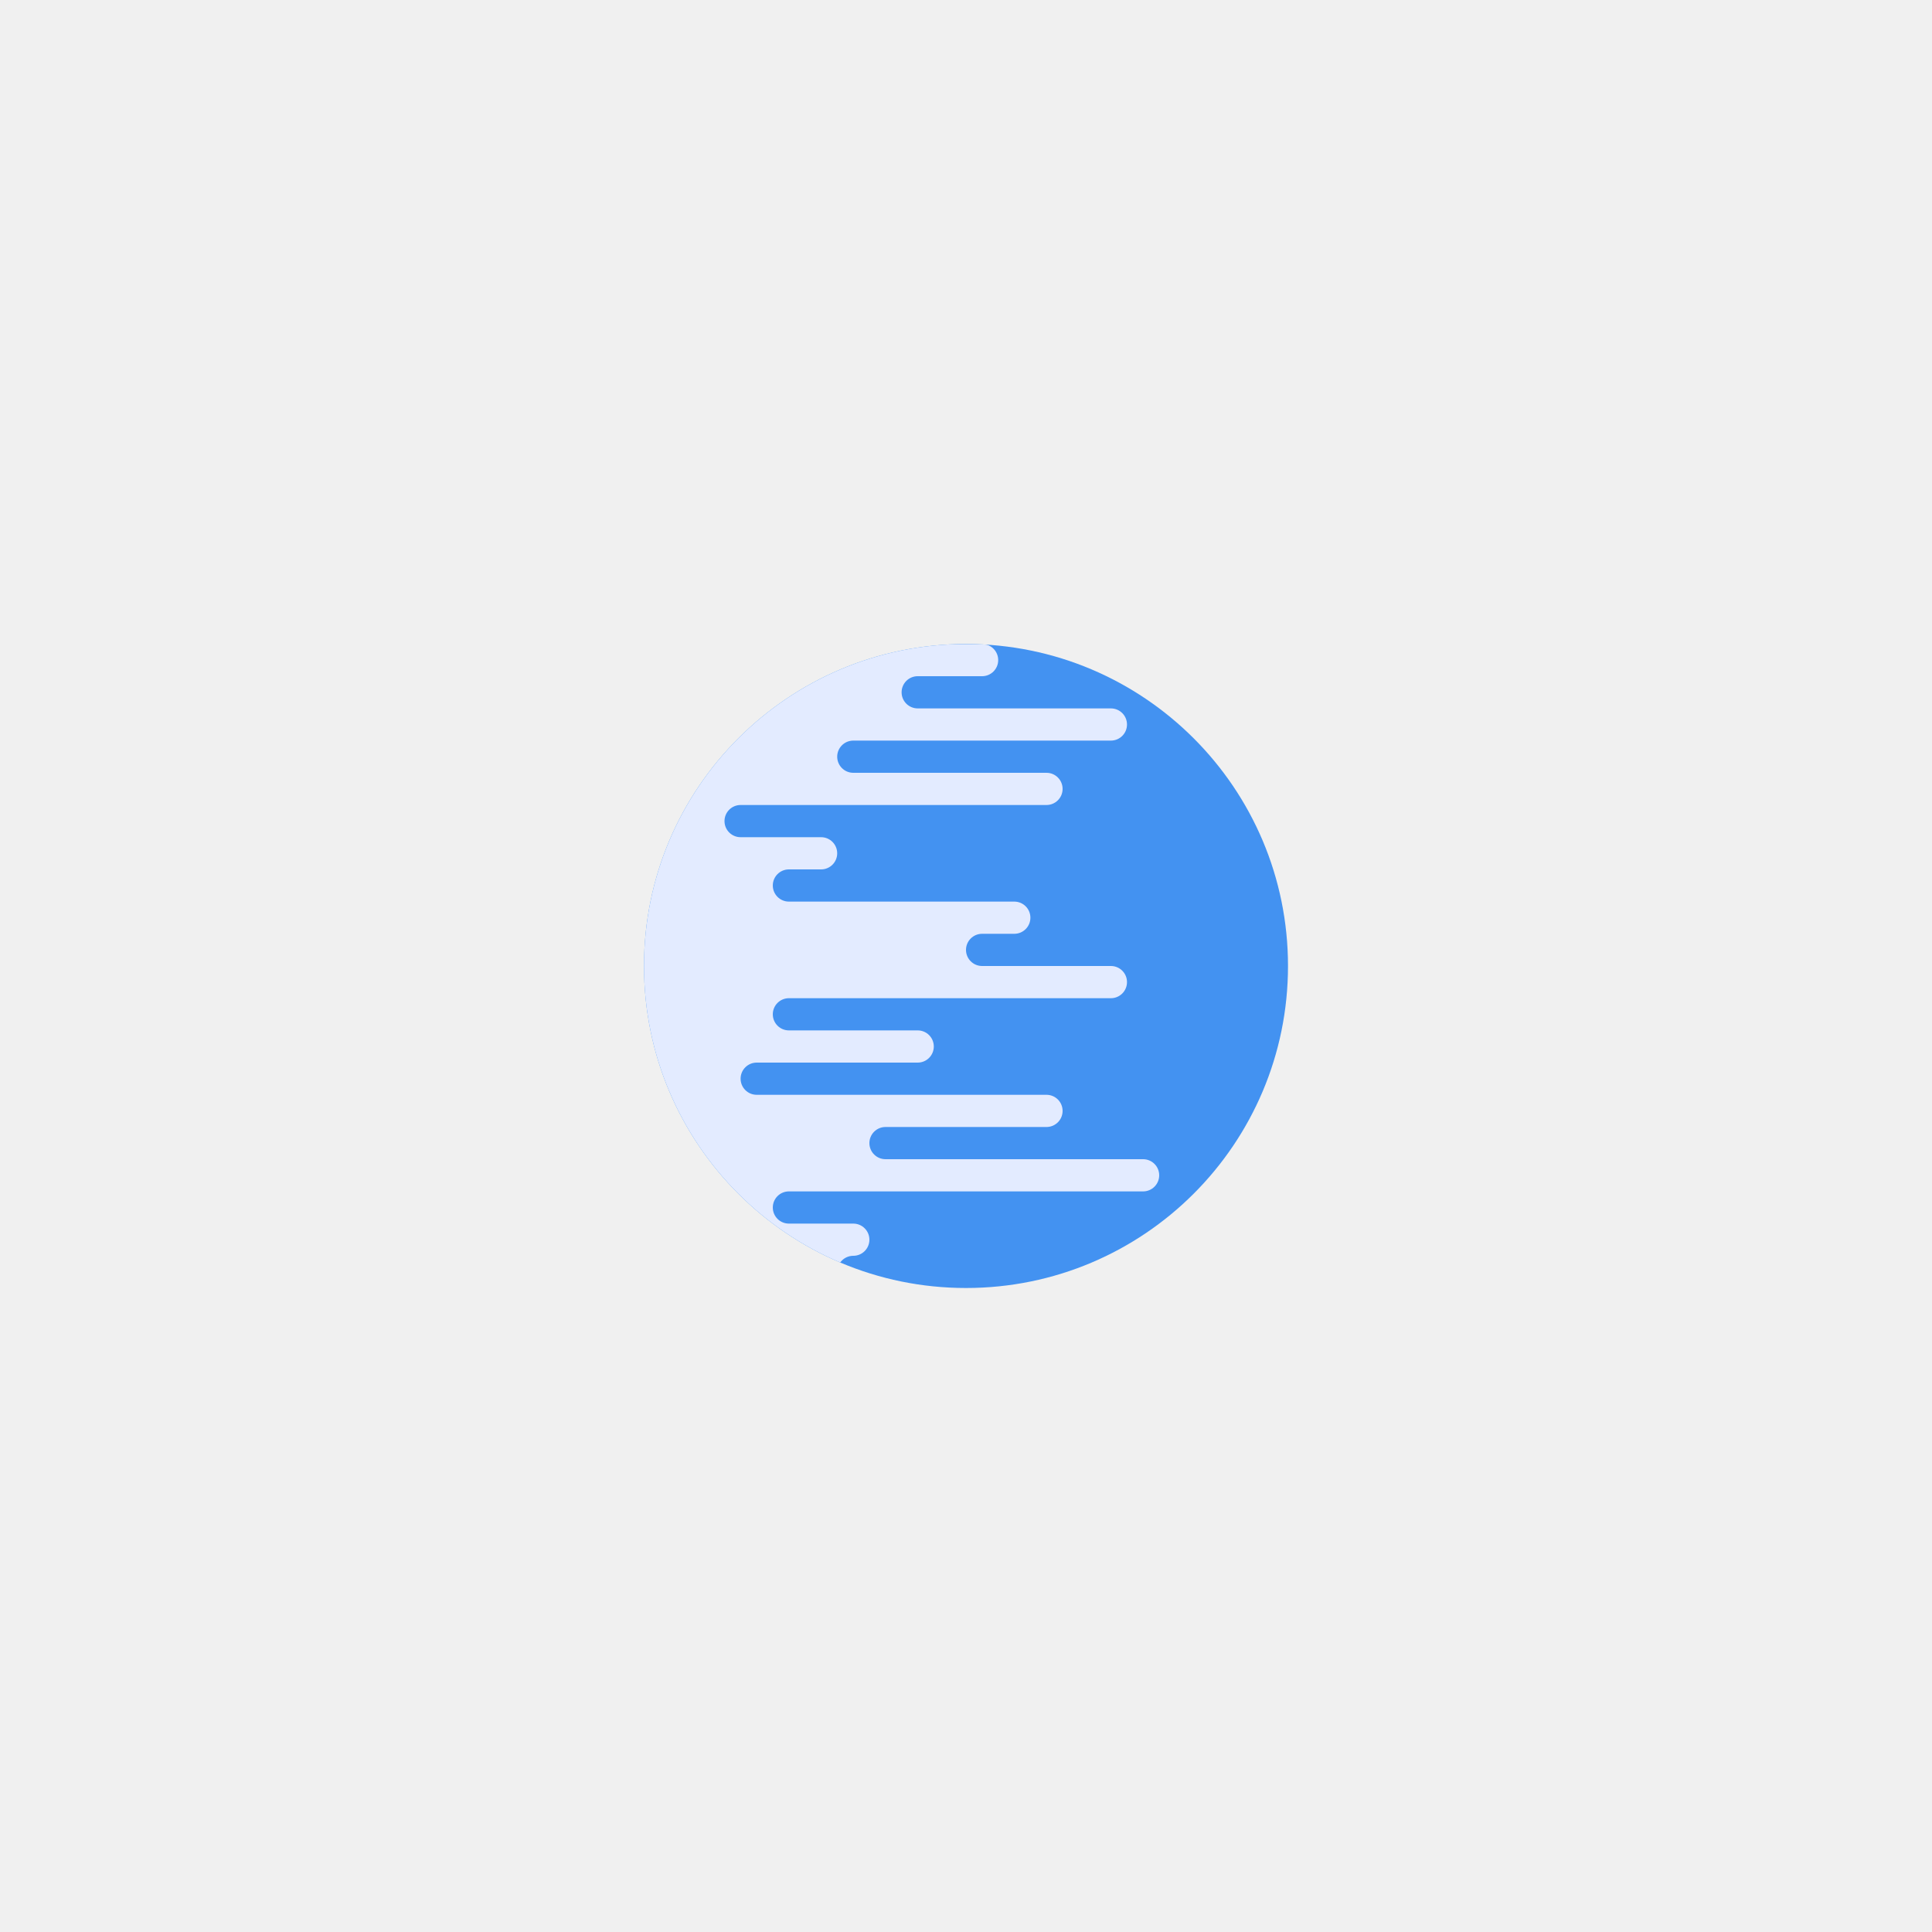
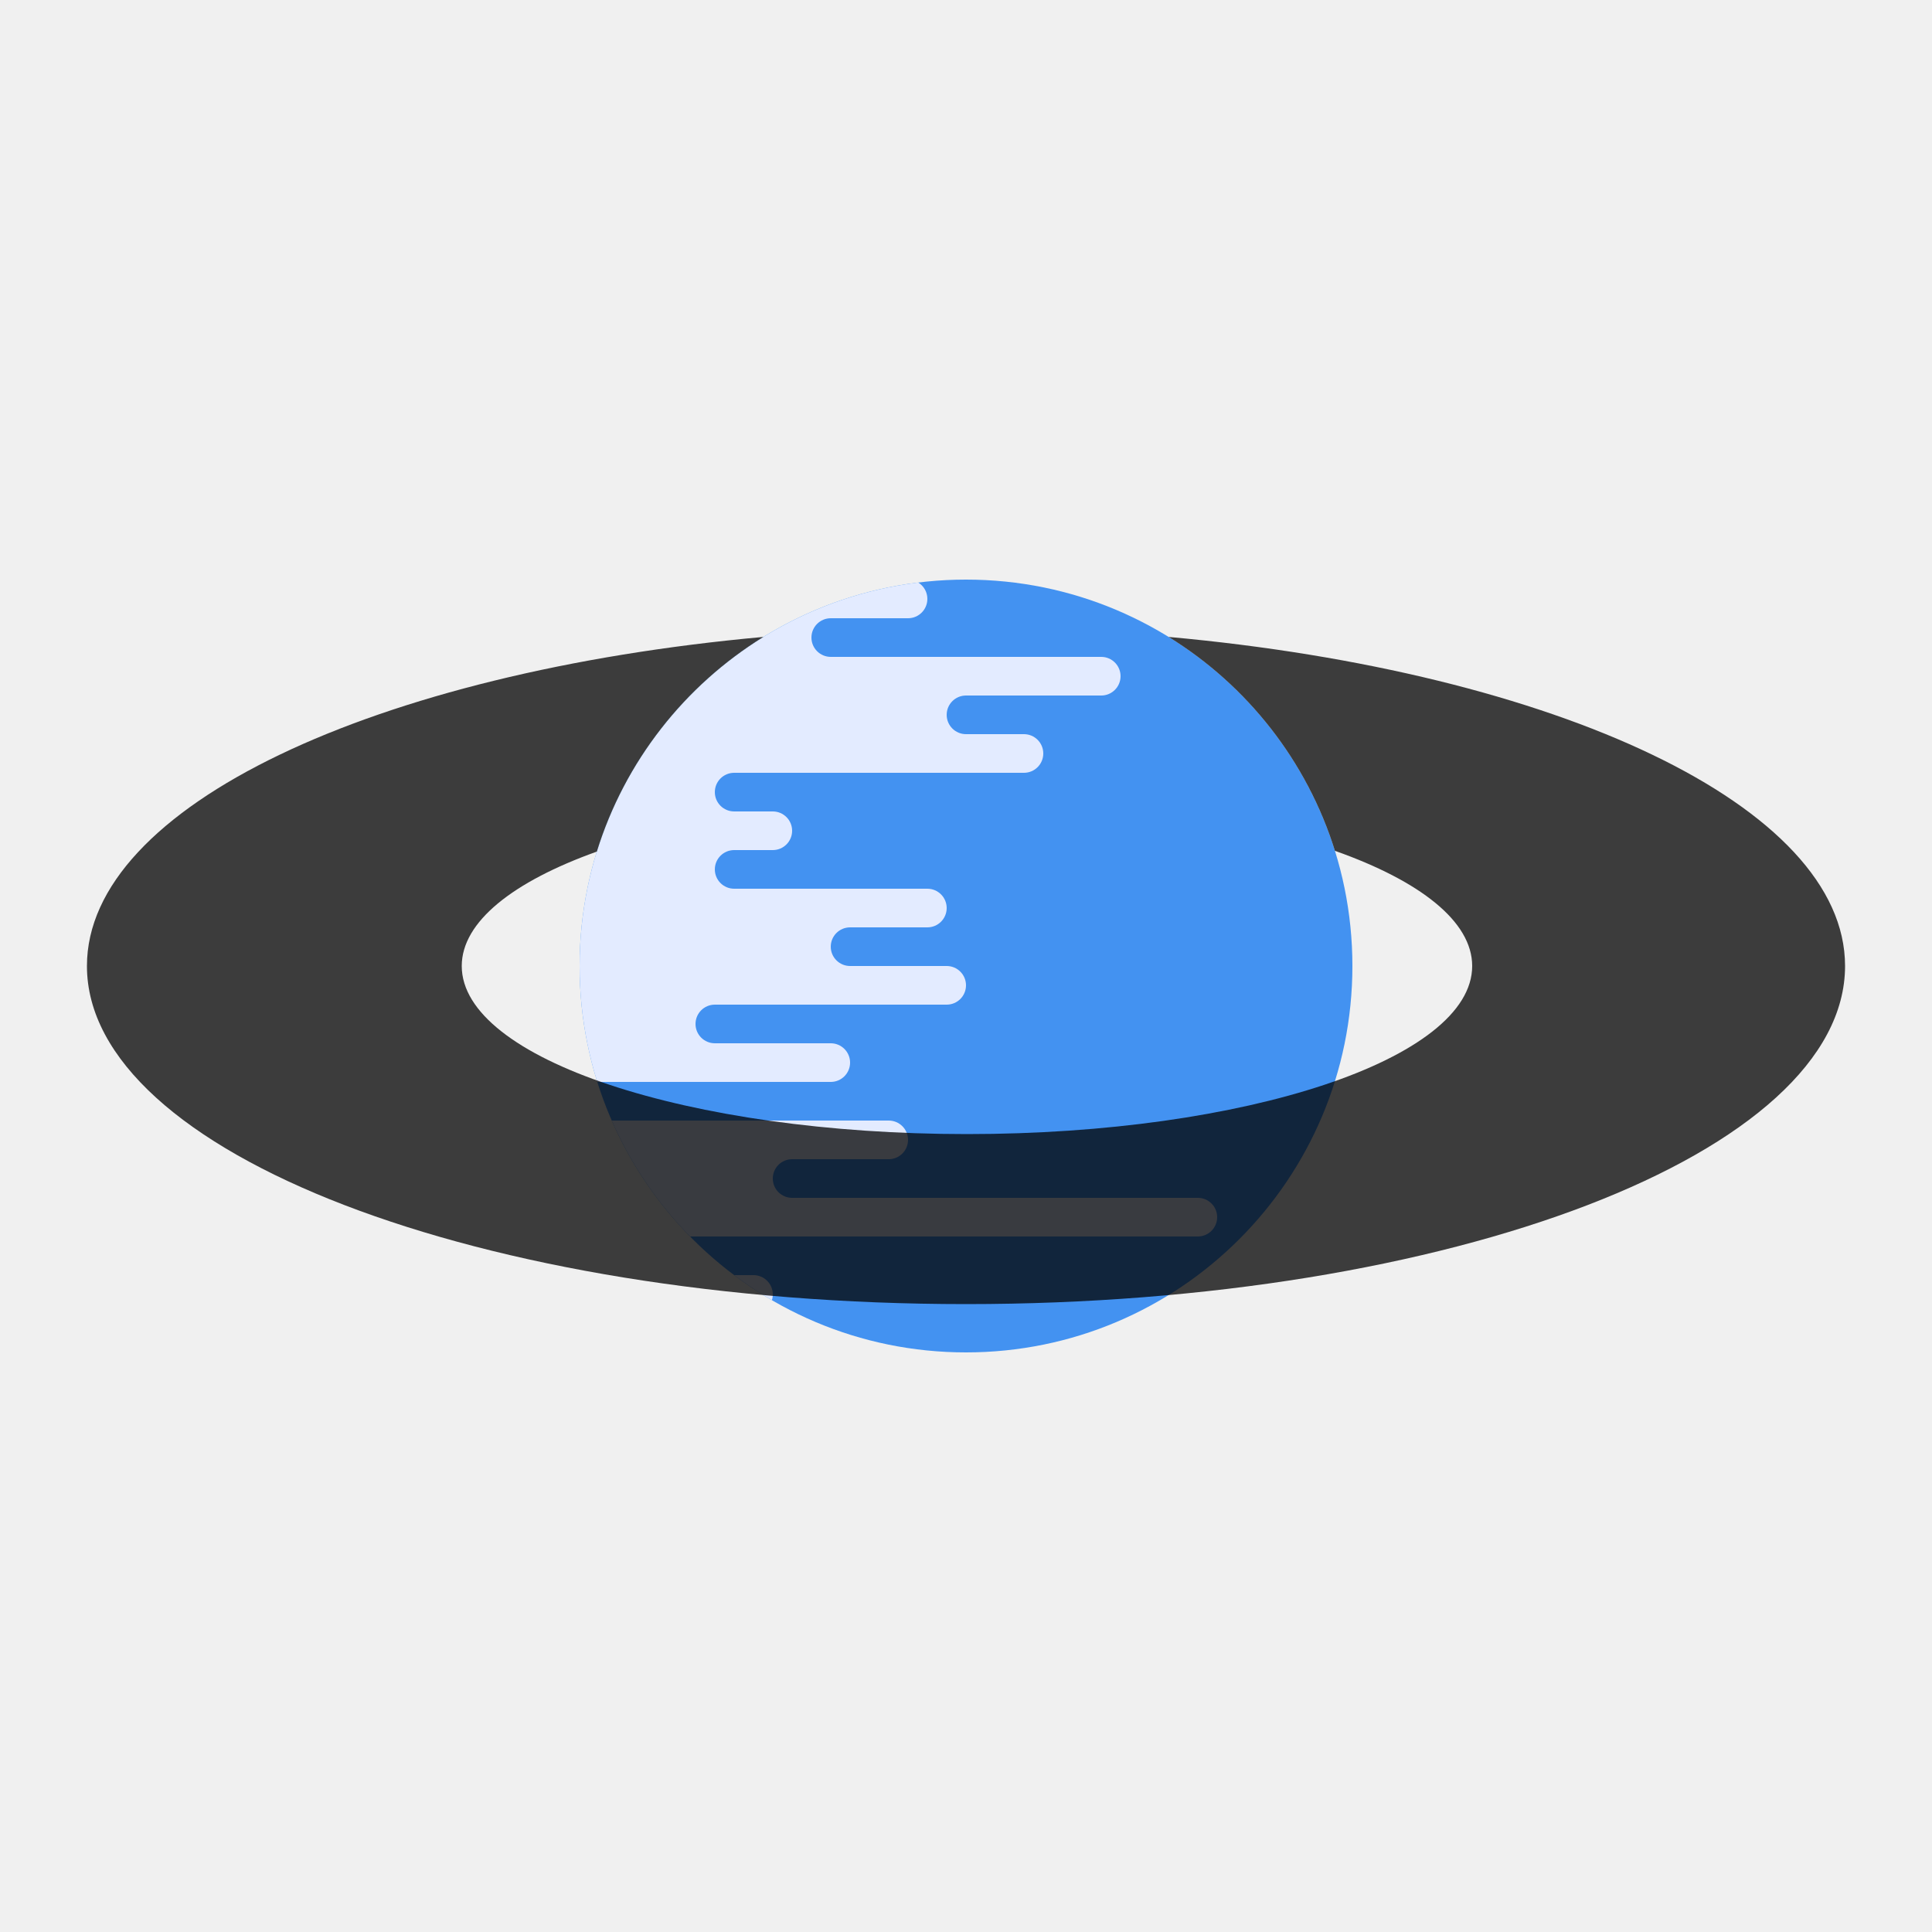
- <svg xmlns="http://www.w3.org/2000/svg" xmlns:xlink="http://www.w3.org/1999/xlink" width="1200px" height="1200px" viewBox="0 0 1200 1200" version="1.1">
+ <svg xmlns="http://www.w3.org/2000/svg" xmlns:xlink="http://www.w3.org/1999/xlink" width="1000px" height="1000px" viewBox="0 0 1000 1000" version="1.1">
  <defs>
    <path d="M200,0 C310.457,-2.02906125e-14 400,89.543 400,200 C400,310.457 310.457,400 200,400 C89.543,400 1.3527075e-14,310.457 0,200 C-1.3527075e-14,89.543 89.543,2.02906125e-14 200,0 Z" id="path-1" />
  </defs>
  <g id="Planètes" stroke="none" stroke-width="1" fill="none" fill-rule="evenodd">
-     <g id="(10-Bis)">
-       <g id="Combined-Shape" transform="translate(400, 400)">
+     <g id="Central-Station">
+       <g id="Combined-Shape" transform="translate(300, 300)">
        <mask id="mask-2" fill="white">
          <use xlink:href="#path-1" />
        </mask>
        <use id="Mask" fill="#4392F1" xlink:href="#path-1" />
-         <path d="M140,370 C140,375.523 135.523,380 130,380 C124.477,380 120,384.477 120,390 C120,395.523 115.523,400 110,400 L-100,400 C-155.228,400 -200,355.228 -200,300 L-200,100 C-200,44.772 -155.228,1.01453063e-14 -100,0 L210,6.92779167e-14 C215.523,6.82633861e-14 220,4.477 220,10 C220,15.523 215.523,20 210,20 L170,20 C164.477,20 160,24.477 160,30 C160,35.523 164.477,40 170,40 L290,40 C295.523,40 300,44.477 300,50 C300,55.523 295.523,60 290,60 L130,60 C124.477,60 120,64.477 120,70 C120,75.523 124.477,80 130,80 L250,80 C255.523,80 260,84.477 260,90 C260,95.523 255.523,100 250,100 L60,100 C54.477,100 50,104.477 50,110 C50,115.523 54.477,120 60,120 L110,120 C115.523,120 120,124.477 120,130 C120,135.523 115.523,140 110,140 L90,140 C84.477,140 80,144.477 80,150 C80,155.523 84.477,160 90,160 L230,160 C235.523,160 240,164.477 240,170 C240,175.523 235.523,180 230,180 L210,180 C204.477,180 200,184.477 200,190 C200,195.523 204.477,200 210,200 L290,200 C295.523,200 300,204.477 300,210 C300,215.523 295.523,220 290,220 L90,220 C84.477,220 80,224.477 80,230 C80,235.523 84.477,240 90,240 L170,240 C175.523,240 180,244.477 180,250 C180,255.523 175.523,260 170,260 L70,260 C64.477,260 60,264.477 60,270 C60,275.523 64.477,280 70,280 L250,280 C255.523,280 260,284.477 260,290 C260,295.523 255.523,300 250,300 L150,300 C144.477,300 140,304.477 140,310 C140,315.523 144.477,320 150,320 L310,320 C315.523,320 320,324.477 320,330 C320,335.523 315.523,340 310,340 L90,340 C84.477,340 80,344.477 80,350 C80,355.523 84.477,360 90,360 L130,360 C135.523,360 140,364.477 140,370 L140,370 Z" fill="#E3EBFF" mask="url(#mask-2)" />
+         <path d="M100,370 C100,364.477 95.523,360 90,360 L50,360 C44.477,360 40,355.523 40,350 C40,344.477 44.477,340 50,340 L320,340 C325.523,340 330,335.523 330,330 C330,324.477 325.523,320 320,320 L110,320 C104.477,320 100,315.523 100,310 C100,304.477 104.477,300 110,300 L160,300 C165.523,300 170,295.523 170,290 C170,284.477 165.523,280 160,280 L0,280 C-5.523,280 -10,275.523 -10,270 C-10,264.477 -5.523,260 0,260 L130,260 C135.523,260 140,255.523 140,250 C140,244.477 135.523,240 130,240 L70,240 C64.477,240 60,235.523 60,230 C60,224.477 64.477,220 70,220 L190,220 C195.523,220 200,215.523 200,210 C200,204.477 195.523,200 190,200 L140,200 C134.477,200 130,195.523 130,190 C130,184.477 134.477,180 140,180 L180,180 C185.523,180 190,175.523 190,170 C190,164.477 185.523,160 180,160 L80,160 C74.477,160 70,155.523 70,150 C70,144.477 74.477,140 80,140 L100,140 C105.523,140 110,135.523 110,130 C110,124.477 105.523,120 100,120 L80,120 C74.477,120 70,115.523 70,110 C70,104.477 74.477,100 80,100 L230,100 C235.523,100 240,95.523 240,90 C240,84.477 235.523,80 230,80 L200,80 C194.477,80 190,75.523 190,70 C190,64.477 194.477,60 200,60 L270,60 C275.523,60 280,55.523 280,50 C280,44.477 275.523,40 270,40 L130,40 C124.477,40 120,35.523 120,30 C120,24.477 124.477,20 130,20 L170,20 C175.523,20 180,15.523 180,10 C180,4.477 175.523,5.93816019e-14 170,6.03961325e-14 L-140,0 C-195.228,2.25798041e-14 -240,44.772 -240,100 L-240,300 C-240,355.228 -195.228,400 -140,400 L70,400 C75.523,400 80,395.523 80,390 C80,384.477 84.477,380 90,380 C95.523,380 100,375.523 100,370 Z" fill="#E3EBFF" mask="url(#mask-2)" />
      </g>
+       <path d="M395.122,329.672 C194.391,347.886 45,417.233 45,500 C45,596.65 248.71,675 500,675 C751.29,675 955,596.65 955,500 C955,417.233 805.609,347.886 604.878,329.672 C645.498,354.736 676.476,393.924 690.965,440.387 C735.011,455.958 762,476.931 762,500 C762,548.049 644.922,587 500.5,587 C356.078,587 239,548.049 239,500 C239,477.127 265.53,456.316 308.911,440.787 C323.346,394.149 354.386,354.808 395.122,329.672 Z" id="Combined-Shape" fill-opacity="0.75" fill="#000000" />
    </g>
  </g>
</svg>
